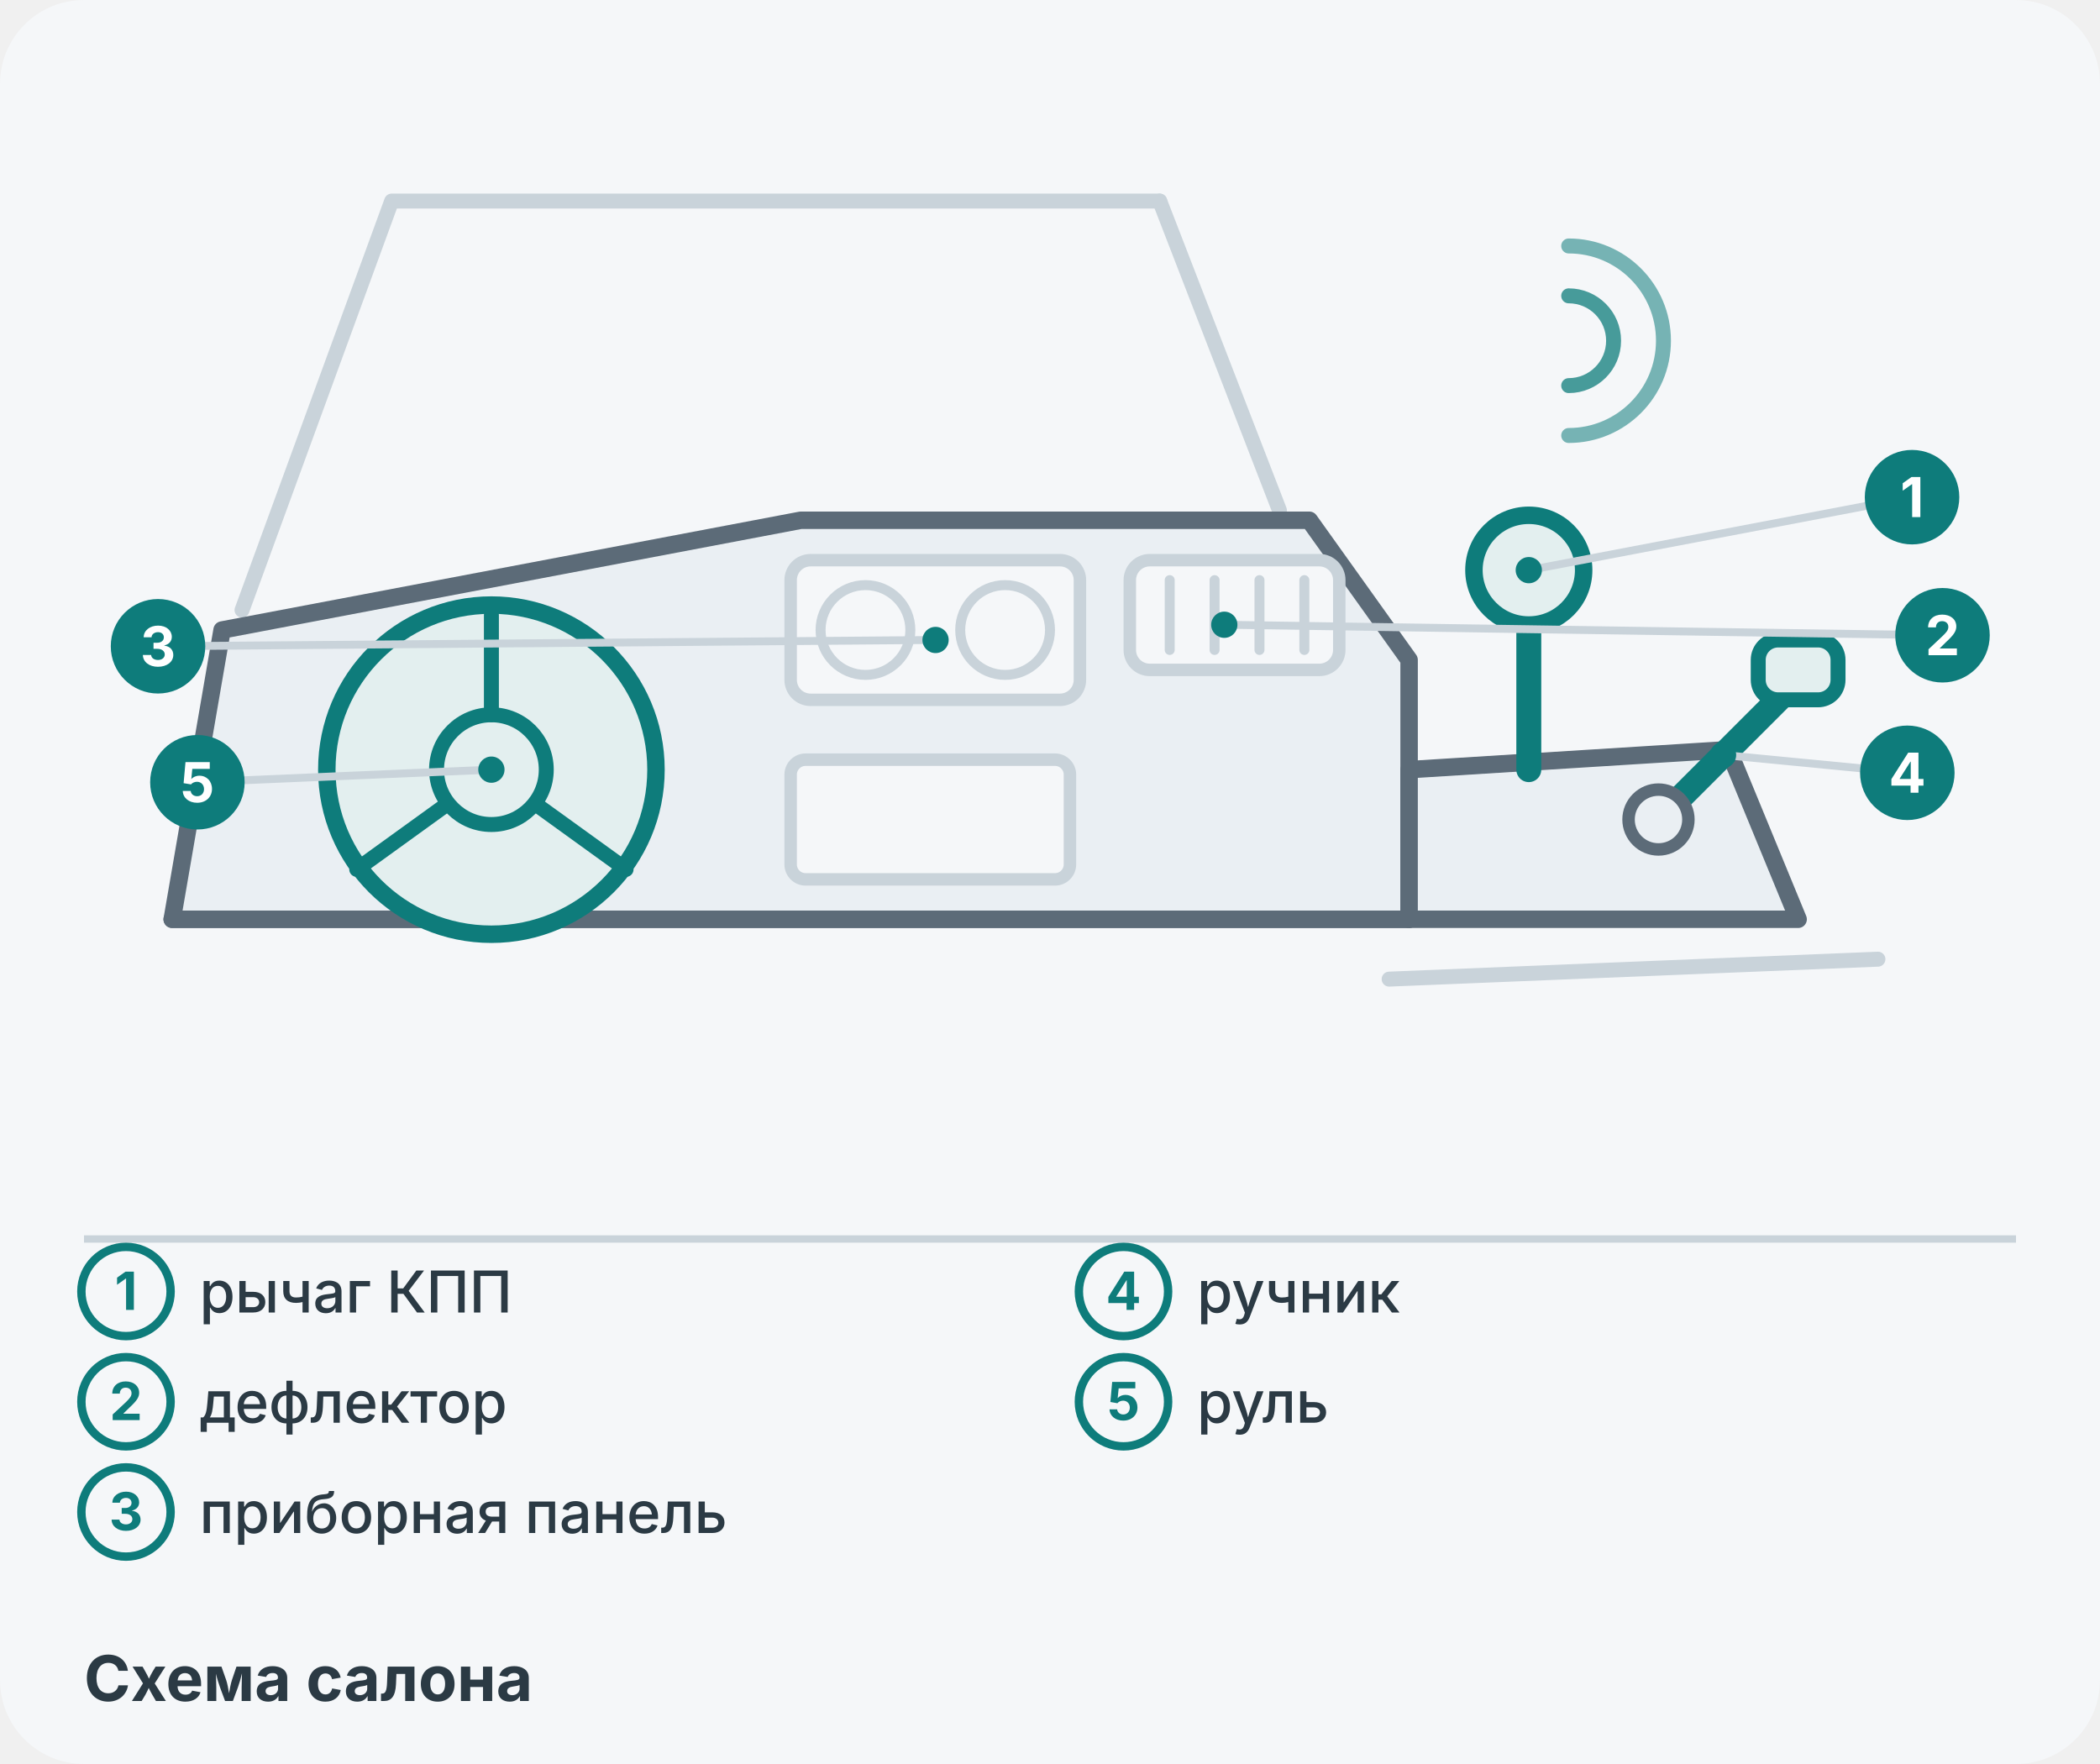
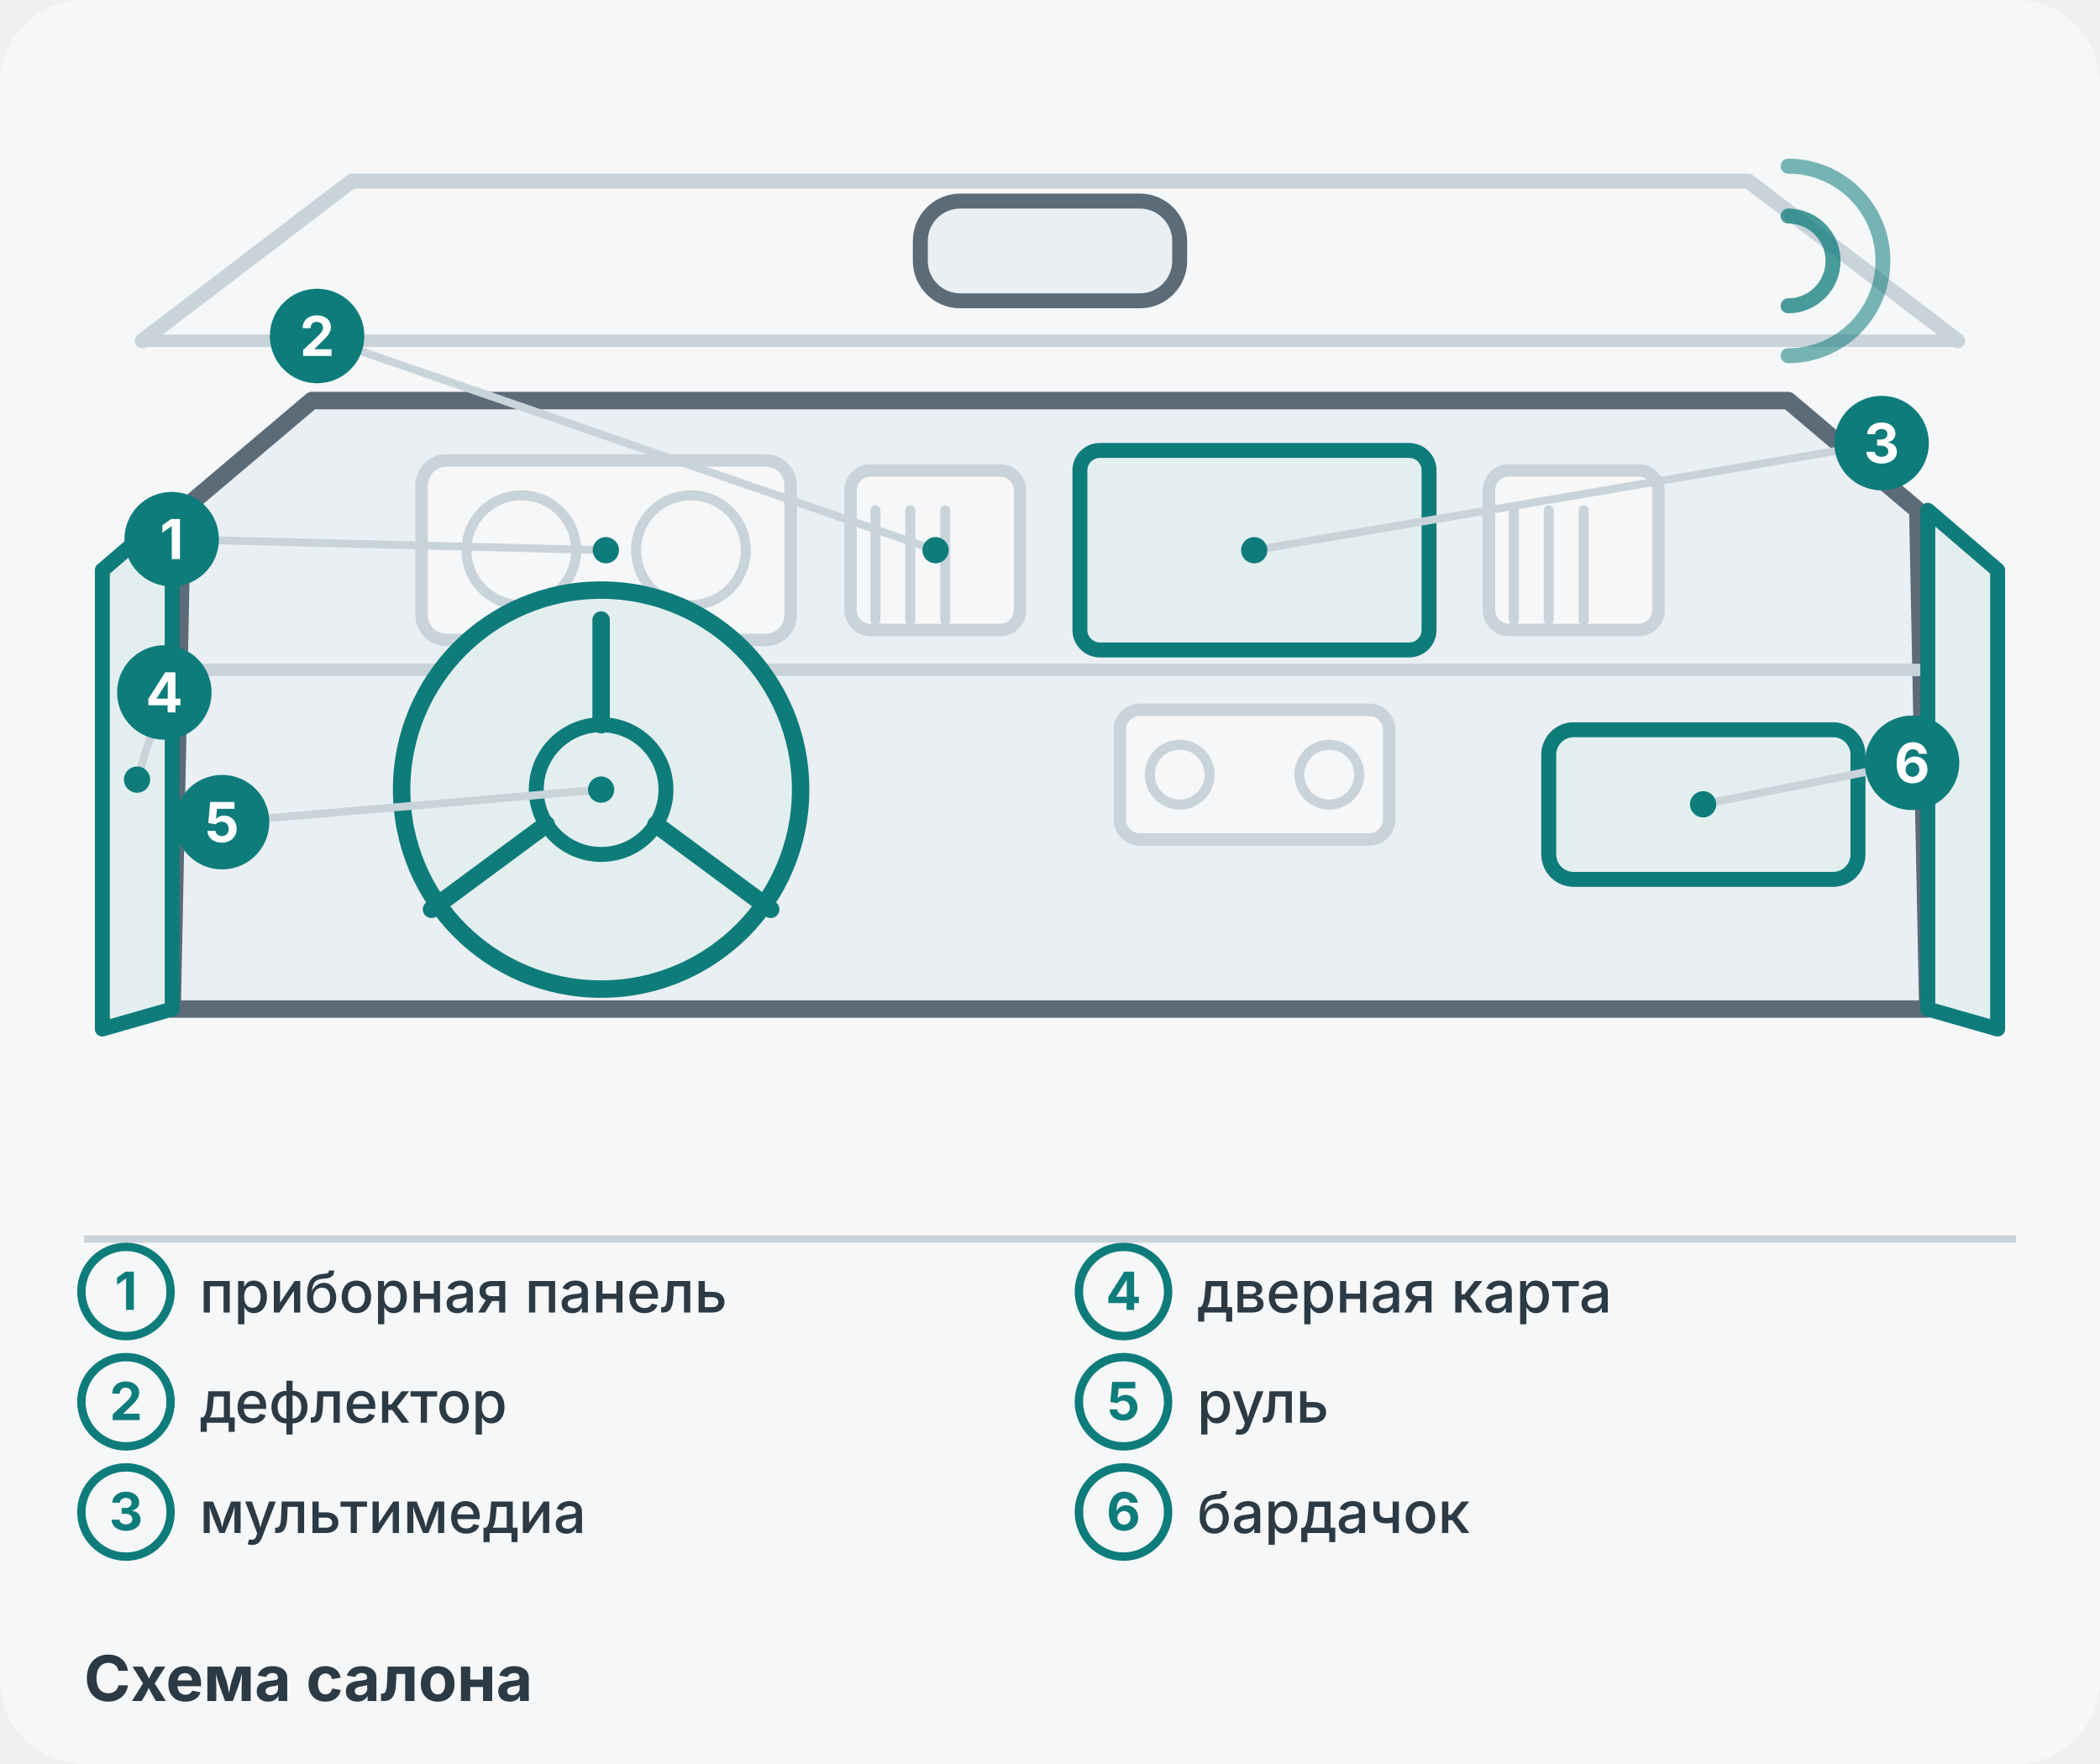
<svg xmlns="http://www.w3.org/2000/svg" viewBox="0 0 400 336" role="img" aria-label="Схема салона">
  <rect width="400" height="336" rx="16" fill="#F5F7F9" />
  <g transform="translate(10,6) scale(0.95)">
    <g fill="none" stroke-linecap="round" stroke-linejoin="round">
-       <path d="M 38.0 116.0 L 68.0 34.0 L 222.0 34.0" stroke="#C9D3DA" stroke-width="3" fill="none" />
-       <path d="M 222.0 34.0 L 246.0 96.0" stroke="#C9D3DA" stroke-width="3" />
-       <path d="M 24.0 178.0 L 34.0 120.0 L 150.0 98.0 L 252.0 98.0 L 272.0 126.0 L 272.0 178.0 Z" stroke="#5C6B78" stroke-width="3.5" fill="#EAEFF3" />
-       <path d="M 24.0 178.0 L 272.0 178.0" stroke="#5C6B78" stroke-width="3.5" />
-       <circle cx="88.0" cy="148.0" r="33.0" stroke="#0E7C7B" stroke-width="3.5" fill="#E3EFEF" />
-       <circle cx="88.0" cy="148.0" r="11.0" stroke="#0E7C7B" stroke-width="3" fill="#E3EFEF" />
-       <path d="M 88.0 137.0 L 88.0 117.0" stroke="#0E7C7B" stroke-width="3" />
-       <path d="M 79.0 155.0 L 61.0 168.0" stroke="#0E7C7B" stroke-width="3" />
-       <path d="M 97.0 155.0 L 115.0 168.0" stroke="#0E7C7B" stroke-width="3" />
-       <rect x="148.0" y="106.0" width="58.0" height="28.0" rx="4" stroke="#C9D3DA" stroke-width="2.5" fill="#F5F7F9" />
-       <circle cx="163.0" cy="120.0" r="9.0" stroke="#C9D3DA" stroke-width="2" fill="none" />
-       <circle cx="191.0" cy="120.0" r="9.0" stroke="#C9D3DA" stroke-width="2" fill="none" />
-       <rect x="216.0" y="106.0" width="42.0" height="22.0" rx="4" stroke="#C9D3DA" stroke-width="2.5" fill="#F5F7F9" />
-       <path d="M 224.0 110.0 L 224.0 124.0" stroke="#C9D3DA" stroke-width="2" />
-       <path d="M 233.0 110.0 L 233.0 124.0" stroke="#C9D3DA" stroke-width="2" />
-       <path d="M 242.0 110.0 L 242.0 124.0" stroke="#C9D3DA" stroke-width="2" />
-       <path d="M 251.0 110.0 L 251.0 124.0" stroke="#C9D3DA" stroke-width="2" />
-       <rect x="148.0" y="146.0" width="56.0" height="24.0" rx="3" stroke="#C9D3DA" stroke-width="2.5" fill="#F5F7F9" />
-       <path d="M 272.0 148.0 L 336.0 144.0 L 350.0 178.0 L 272.0 178.0 Z" stroke="#5C6B78" stroke-width="3.5" fill="#EAEFF3" />
-       <path d="M 296.0 148.0 L 296.0 116.0" stroke="#0E7C7B" stroke-width="5" />
-       <circle cx="296.0" cy="108.0" r="11.0" stroke="#0E7C7B" stroke-width="3.5" fill="#E3EFEF" />
-       <path d="M 322.0 158.0 L 348.0 132.0" stroke="#0E7C7B" stroke-width="5" fill="none" />
-       <circle cx="322.0" cy="158.0" r="6.0" stroke="#5C6B78" stroke-width="2.5" fill="#EAEFF3" />
-       <rect x="342.0" y="122.0" width="16.0" height="12.0" rx="4" stroke="#0E7C7B" stroke-width="3" fill="#E3EFEF" />
-       <path d="M 268.0 190.0 L 366.0 186.0" stroke="#C9D3DA" stroke-width="3" />
-       <path d="M 304 53 A 9 9 0 0 1 304 71" stroke="#0E7C7B" stroke-width="3" opacity="0.75" />
-       <path d="M 304 43 A 19 19 0 0 1 304 81" stroke="#0E7C7B" stroke-width="3" opacity="0.55" />
+       <path d="M 18.0 62.0 L 60.0 30.0 L 340.0 30.0 L 382.0 62.0" stroke="#C9D3DA" stroke-width="3" fill="none" />
+       <path d="M 18.0 62.0 L 382.0 62.0" stroke="#C9D3DA" stroke-width="2.5" />
+       <rect x="174.0" y="34.0" width="52.0" height="20.0" rx="8" stroke="#5C6B78" stroke-width="3" fill="#EAEFF3" />
+       <path d="M 24.0 196.0 L 26.0 96.0 L 52.0 74.0 L 348.0 74.0 L 374.0 96.0 L 376.0 196.0 Z" stroke="#5C6B78" stroke-width="3.5" fill="#EAEFF3" />
+       <path d="M 26.0 128.0 L 374.0 128.0" stroke="#C9D3DA" stroke-width="2.5" />
+       <rect x="74.0" y="86.0" width="74.0" height="36.0" rx="5" stroke="#C9D3DA" stroke-width="2.5" fill="#F5F7F9" />
+       <circle cx="94.0" cy="104.0" r="11.0" stroke="#C9D3DA" stroke-width="2" fill="none" />
+       <circle cx="128.0" cy="104.0" r="11.0" stroke="#C9D3DA" stroke-width="2" fill="none" />
+       <rect x="160.0" y="88.0" width="34.0" height="32.0" rx="4" stroke="#C9D3DA" stroke-width="2.5" fill="#F5F7F9" />
+       <path d="M 165.0 96.0 L 165.0 118.0" stroke="#C9D3DA" stroke-width="2" />
+       <path d="M 172.0 96.0 L 172.0 118.0" stroke="#C9D3DA" stroke-width="2" />
+       <path d="M 179.0 96.0 L 179.0 118.0" stroke="#C9D3DA" stroke-width="2" />
+       <rect x="288.0" y="88.0" width="34.0" height="32.0" rx="4" stroke="#C9D3DA" stroke-width="2.5" fill="#F5F7F9" />
+       <path d="M 293.0 96.0 L 293.0 118.0" stroke="#C9D3DA" stroke-width="2" />
+       <path d="M 300.0 96.0 L 300.0 118.0" stroke="#C9D3DA" stroke-width="2" />
+       <path d="M 307.0 96.0 L 307.0 118.0" stroke="#C9D3DA" stroke-width="2" />
+       <rect x="206.0" y="84.0" width="70.0" height="40.0" rx="4" stroke="#0E7C7B" stroke-width="3" fill="#E3EFEF" />
+       <rect x="214.0" y="136.0" width="54.0" height="26.0" rx="4" stroke="#C9D3DA" stroke-width="2.5" fill="#F5F7F9" />
+       <circle cx="226.0" cy="149.0" r="6.0" stroke="#C9D3DA" stroke-width="2" fill="none" />
+       <circle cx="256.0" cy="149.0" r="6.0" stroke="#C9D3DA" stroke-width="2" fill="none" />
+       <rect x="300.0" y="140.0" width="62.0" height="30.0" rx="5" stroke="#0E7C7B" stroke-width="3" fill="#E3EFEF" />
+       <circle cx="110.0" cy="152.0" r="40.0" stroke="#0E7C7B" stroke-width="3.5" fill="#E3EFEF" />
+       <circle cx="110.0" cy="152.0" r="13.0" stroke="#0E7C7B" stroke-width="3" fill="#E3EFEF" />
+       <path d="M 110.0 139.0 L 110.0 118.0" stroke="#0E7C7B" stroke-width="3.5" />
+       <path d="M 99.0 159.0 L 76.0 176.0" stroke="#0E7C7B" stroke-width="3.5" />
+       <path d="M 121.0 159.0 L 144.0 176.0" stroke="#0E7C7B" stroke-width="3.5" />
+       <path d="M 24.0 96.0 L 10.0 108.0 L 10.0 200.0 L 24.0 196.0 Z" stroke="#0E7C7B" stroke-width="3" fill="#E3EFEF" />
+       <path d="M 376.0 96.0 L 390.0 108.0 L 390.0 200.0 L 376.0 196.0 Z" stroke="#0E7C7B" stroke-width="3" fill="#E3EFEF" />
+       <path d="M 348 37 A 9 9 0 0 1 348 55" stroke="#0E7C7B" stroke-width="3" opacity="0.75" />
+       <path d="M 348 27 A 19 19 0 0 1 348 65" stroke="#0E7C7B" stroke-width="3" opacity="0.55" />
    </g>
  </g>
  <path d="M 16 236 L 384 236" stroke="#C9D3DA" stroke-width="1.4" fill="none" />
  <g fill="none" stroke-linecap="round" stroke-linejoin="round">
-     <path d="M 291.2 108.6 L 364.2 94.7" stroke="#C9D3DA" stroke-width="1.5" fill="none" />
-     <circle cx="291.2" cy="108.6" r="2.5" fill="#0E7C7B" />
-     <circle cx="364.2" cy="94.7" r="9" fill="#0E7C7B" />
-     <text x="364.2" y="98.5" font-family="Manrope, Inter, system-ui, -apple-system, Segoe UI, sans-serif" font-size="10.5" font-weight="700" fill="#FFFFFF" text-anchor="middle">1</text>
-     <path d="M 233.2 119.0 L 370.0 121.0" stroke="#C9D3DA" stroke-width="1.5" fill="none" />
-     <circle cx="233.2" cy="119.0" r="2.5" fill="#0E7C7B" />
-     <circle cx="370.0" cy="121.0" r="9" fill="#0E7C7B" />
-     <text x="370.0" y="124.8" font-family="Manrope, Inter, system-ui, -apple-system, Segoe UI, sans-serif" font-size="10.5" font-weight="700" fill="#FFFFFF" text-anchor="middle">2</text>
-     <path d="M 178.2 121.9 L 30.1 123.1" stroke="#C9D3DA" stroke-width="1.5" fill="none" />
-     <circle cx="178.2" cy="121.9" r="2.5" fill="#0E7C7B" />
-     <circle cx="30.1" cy="123.1" r="9" fill="#0E7C7B" />
-     <text x="30.1" y="126.9" font-family="Manrope, Inter, system-ui, -apple-system, Segoe UI, sans-serif" font-size="10.5" font-weight="700" fill="#FFFFFF" text-anchor="middle">3</text>
-     <path d="M 328.2 143.8 L 363.3 147.2" stroke="#C9D3DA" stroke-width="1.5" fill="none" />
-     <circle cx="328.2" cy="143.8" r="2.5" fill="#0E7C7B" />
-     <circle cx="363.3" cy="147.2" r="9" fill="#0E7C7B" />
-     <text x="363.3" y="151.0" font-family="Manrope, Inter, system-ui, -apple-system, Segoe UI, sans-serif" font-size="10.5" font-weight="700" fill="#FFFFFF" text-anchor="middle">4</text>
-     <path d="M 93.6 146.6 L 37.6 149.0" stroke="#C9D3DA" stroke-width="1.5" fill="none" />
-     <circle cx="93.6" cy="146.6" r="2.5" fill="#0E7C7B" />
-     <circle cx="37.6" cy="149.0" r="9" fill="#0E7C7B" />
-     <text x="37.6" y="152.8" font-family="Manrope, Inter, system-ui, -apple-system, Segoe UI, sans-serif" font-size="10.5" font-weight="700" fill="#FFFFFF" text-anchor="middle">5</text>
+     <path d="M 115.4 104.8 L 32.7 102.7" stroke="#C9D3DA" stroke-width="1.5" fill="none" />
+     <circle cx="115.4" cy="104.8" r="2.5" fill="#0E7C7B" />
+     <circle cx="32.7" cy="102.7" r="9" fill="#0E7C7B" />
+     <text x="32.7" y="106.5" font-family="Manrope, Inter, system-ui, -apple-system, Segoe UI, sans-serif" font-size="10.5" font-weight="700" fill="#FFFFFF" text-anchor="middle">1</text>
+     <path d="M 178.2 104.8 L 60.4 64.0" stroke="#C9D3DA" stroke-width="1.5" fill="none" />
+     <circle cx="178.2" cy="104.8" r="2.5" fill="#0E7C7B" />
+     <circle cx="60.4" cy="64.0" r="9" fill="#0E7C7B" />
+     <text x="60.4" y="67.8" font-family="Manrope, Inter, system-ui, -apple-system, Segoe UI, sans-serif" font-size="10.5" font-weight="700" fill="#FFFFFF" text-anchor="middle">2</text>
+     <path d="M 238.9 104.8 L 358.4 84.4" stroke="#C9D3DA" stroke-width="1.5" fill="none" />
+     <circle cx="238.9" cy="104.8" r="2.5" fill="#0E7C7B" />
+     <circle cx="358.4" cy="84.4" r="9" fill="#0E7C7B" />
+     <text x="358.4" y="88.2" font-family="Manrope, Inter, system-ui, -apple-system, Segoe UI, sans-serif" font-size="10.5" font-weight="700" fill="#FFFFFF" text-anchor="middle">3</text>
+     <path d="M 26.1 148.5 L 31.3 131.9" stroke="#C9D3DA" stroke-width="1.5" fill="none" />
+     <circle cx="26.1" cy="148.5" r="2.5" fill="#0E7C7B" />
+     <circle cx="31.3" cy="131.9" r="9" fill="#0E7C7B" />
+     <text x="31.3" y="135.7" font-family="Manrope, Inter, system-ui, -apple-system, Segoe UI, sans-serif" font-size="10.5" font-weight="700" fill="#FFFFFF" text-anchor="middle">4</text>
+     <path d="M 114.5 150.4 L 42.3 156.6" stroke="#C9D3DA" stroke-width="1.5" fill="none" />
+     <circle cx="114.5" cy="150.4" r="2.5" fill="#0E7C7B" />
+     <circle cx="42.3" cy="156.6" r="9" fill="#0E7C7B" />
+     <text x="42.3" y="160.4" font-family="Manrope, Inter, system-ui, -apple-system, Segoe UI, sans-serif" font-size="10.5" font-weight="700" fill="#FFFFFF" text-anchor="middle">5</text>
+     <path d="M 324.4 153.2 L 364.2 145.3" stroke="#C9D3DA" stroke-width="1.5" fill="none" />
+     <circle cx="324.4" cy="153.2" r="2.5" fill="#0E7C7B" />
+     <circle cx="364.2" cy="145.3" r="9" fill="#0E7C7B" />
+     <text x="364.2" y="149.1" font-family="Manrope, Inter, system-ui, -apple-system, Segoe UI, sans-serif" font-size="10.5" font-weight="700" fill="#FFFFFF" text-anchor="middle">6</text>
    <circle cx="24.0" cy="246.0" r="8.5" fill="#F5F7F9" stroke="#0E7C7B" stroke-width="1.6" />
    <text x="24.0" y="249.5" font-family="Manrope, Inter, system-ui, -apple-system, Segoe UI, sans-serif" font-size="10" font-weight="700" fill="#0E7C7B" text-anchor="middle">1</text>
-     <text x="38.0" y="250.0" font-family="Manrope, Inter, system-ui, -apple-system, Segoe UI, sans-serif" font-size="11" font-weight="500" fill="#2B3A44" text-anchor="start">рычаг КПП</text>
+     <text x="38.0" y="250.0" font-family="Manrope, Inter, system-ui, -apple-system, Segoe UI, sans-serif" font-size="11" font-weight="500" fill="#2B3A44" text-anchor="start">приборная панель</text>
    <circle cx="24.0" cy="267.0" r="8.5" fill="#F5F7F9" stroke="#0E7C7B" stroke-width="1.6" />
    <text x="24.0" y="270.5" font-family="Manrope, Inter, system-ui, -apple-system, Segoe UI, sans-serif" font-size="10" font-weight="700" fill="#0E7C7B" text-anchor="middle">2</text>
    <text x="38.0" y="271.0" font-family="Manrope, Inter, system-ui, -apple-system, Segoe UI, sans-serif" font-size="11" font-weight="500" fill="#2B3A44" text-anchor="start">дефлектор</text>
    <circle cx="24.0" cy="288.0" r="8.5" fill="#F5F7F9" stroke="#0E7C7B" stroke-width="1.6" />
    <text x="24.0" y="291.5" font-family="Manrope, Inter, system-ui, -apple-system, Segoe UI, sans-serif" font-size="10" font-weight="700" fill="#0E7C7B" text-anchor="middle">3</text>
-     <text x="38.0" y="292.0" font-family="Manrope, Inter, system-ui, -apple-system, Segoe UI, sans-serif" font-size="11" font-weight="500" fill="#2B3A44" text-anchor="start">приборная панель</text>
+     <text x="38.0" y="292.0" font-family="Manrope, Inter, system-ui, -apple-system, Segoe UI, sans-serif" font-size="11" font-weight="500" fill="#2B3A44" text-anchor="start">мультимедиа</text>
    <circle cx="214.0" cy="246.0" r="8.5" fill="#F5F7F9" stroke="#0E7C7B" stroke-width="1.6" />
    <text x="214.0" y="249.5" font-family="Manrope, Inter, system-ui, -apple-system, Segoe UI, sans-serif" font-size="10" font-weight="700" fill="#0E7C7B" text-anchor="middle">4</text>
-     <text x="228.0" y="250.0" font-family="Manrope, Inter, system-ui, -apple-system, Segoe UI, sans-serif" font-size="11" font-weight="500" fill="#2B3A44" text-anchor="start">ручник</text>
+     <text x="228.0" y="250.0" font-family="Manrope, Inter, system-ui, -apple-system, Segoe UI, sans-serif" font-size="11" font-weight="500" fill="#2B3A44" text-anchor="start">дверная карта</text>
    <circle cx="214.0" cy="267.0" r="8.5" fill="#F5F7F9" stroke="#0E7C7B" stroke-width="1.6" />
    <text x="214.0" y="270.5" font-family="Manrope, Inter, system-ui, -apple-system, Segoe UI, sans-serif" font-size="10" font-weight="700" fill="#0E7C7B" text-anchor="middle">5</text>
    <text x="228.0" y="271.0" font-family="Manrope, Inter, system-ui, -apple-system, Segoe UI, sans-serif" font-size="11" font-weight="500" fill="#2B3A44" text-anchor="start">руль</text>
+     <circle cx="214.0" cy="288.0" r="8.5" fill="#F5F7F9" stroke="#0E7C7B" stroke-width="1.6" />
+     <text x="214.0" y="291.5" font-family="Manrope, Inter, system-ui, -apple-system, Segoe UI, sans-serif" font-size="10" font-weight="700" fill="#0E7C7B" text-anchor="middle">6</text>
+     <text x="228.0" y="292.0" font-family="Manrope, Inter, system-ui, -apple-system, Segoe UI, sans-serif" font-size="11" font-weight="500" fill="#2B3A44" text-anchor="start">бардачок</text>
  </g>
  <text x="16.0" y="324.0" font-family="Manrope, Inter, system-ui, -apple-system, Segoe UI, sans-serif" font-size="12" font-weight="700" fill="#2B3A44" text-anchor="start">Схема салона</text>
</svg>
